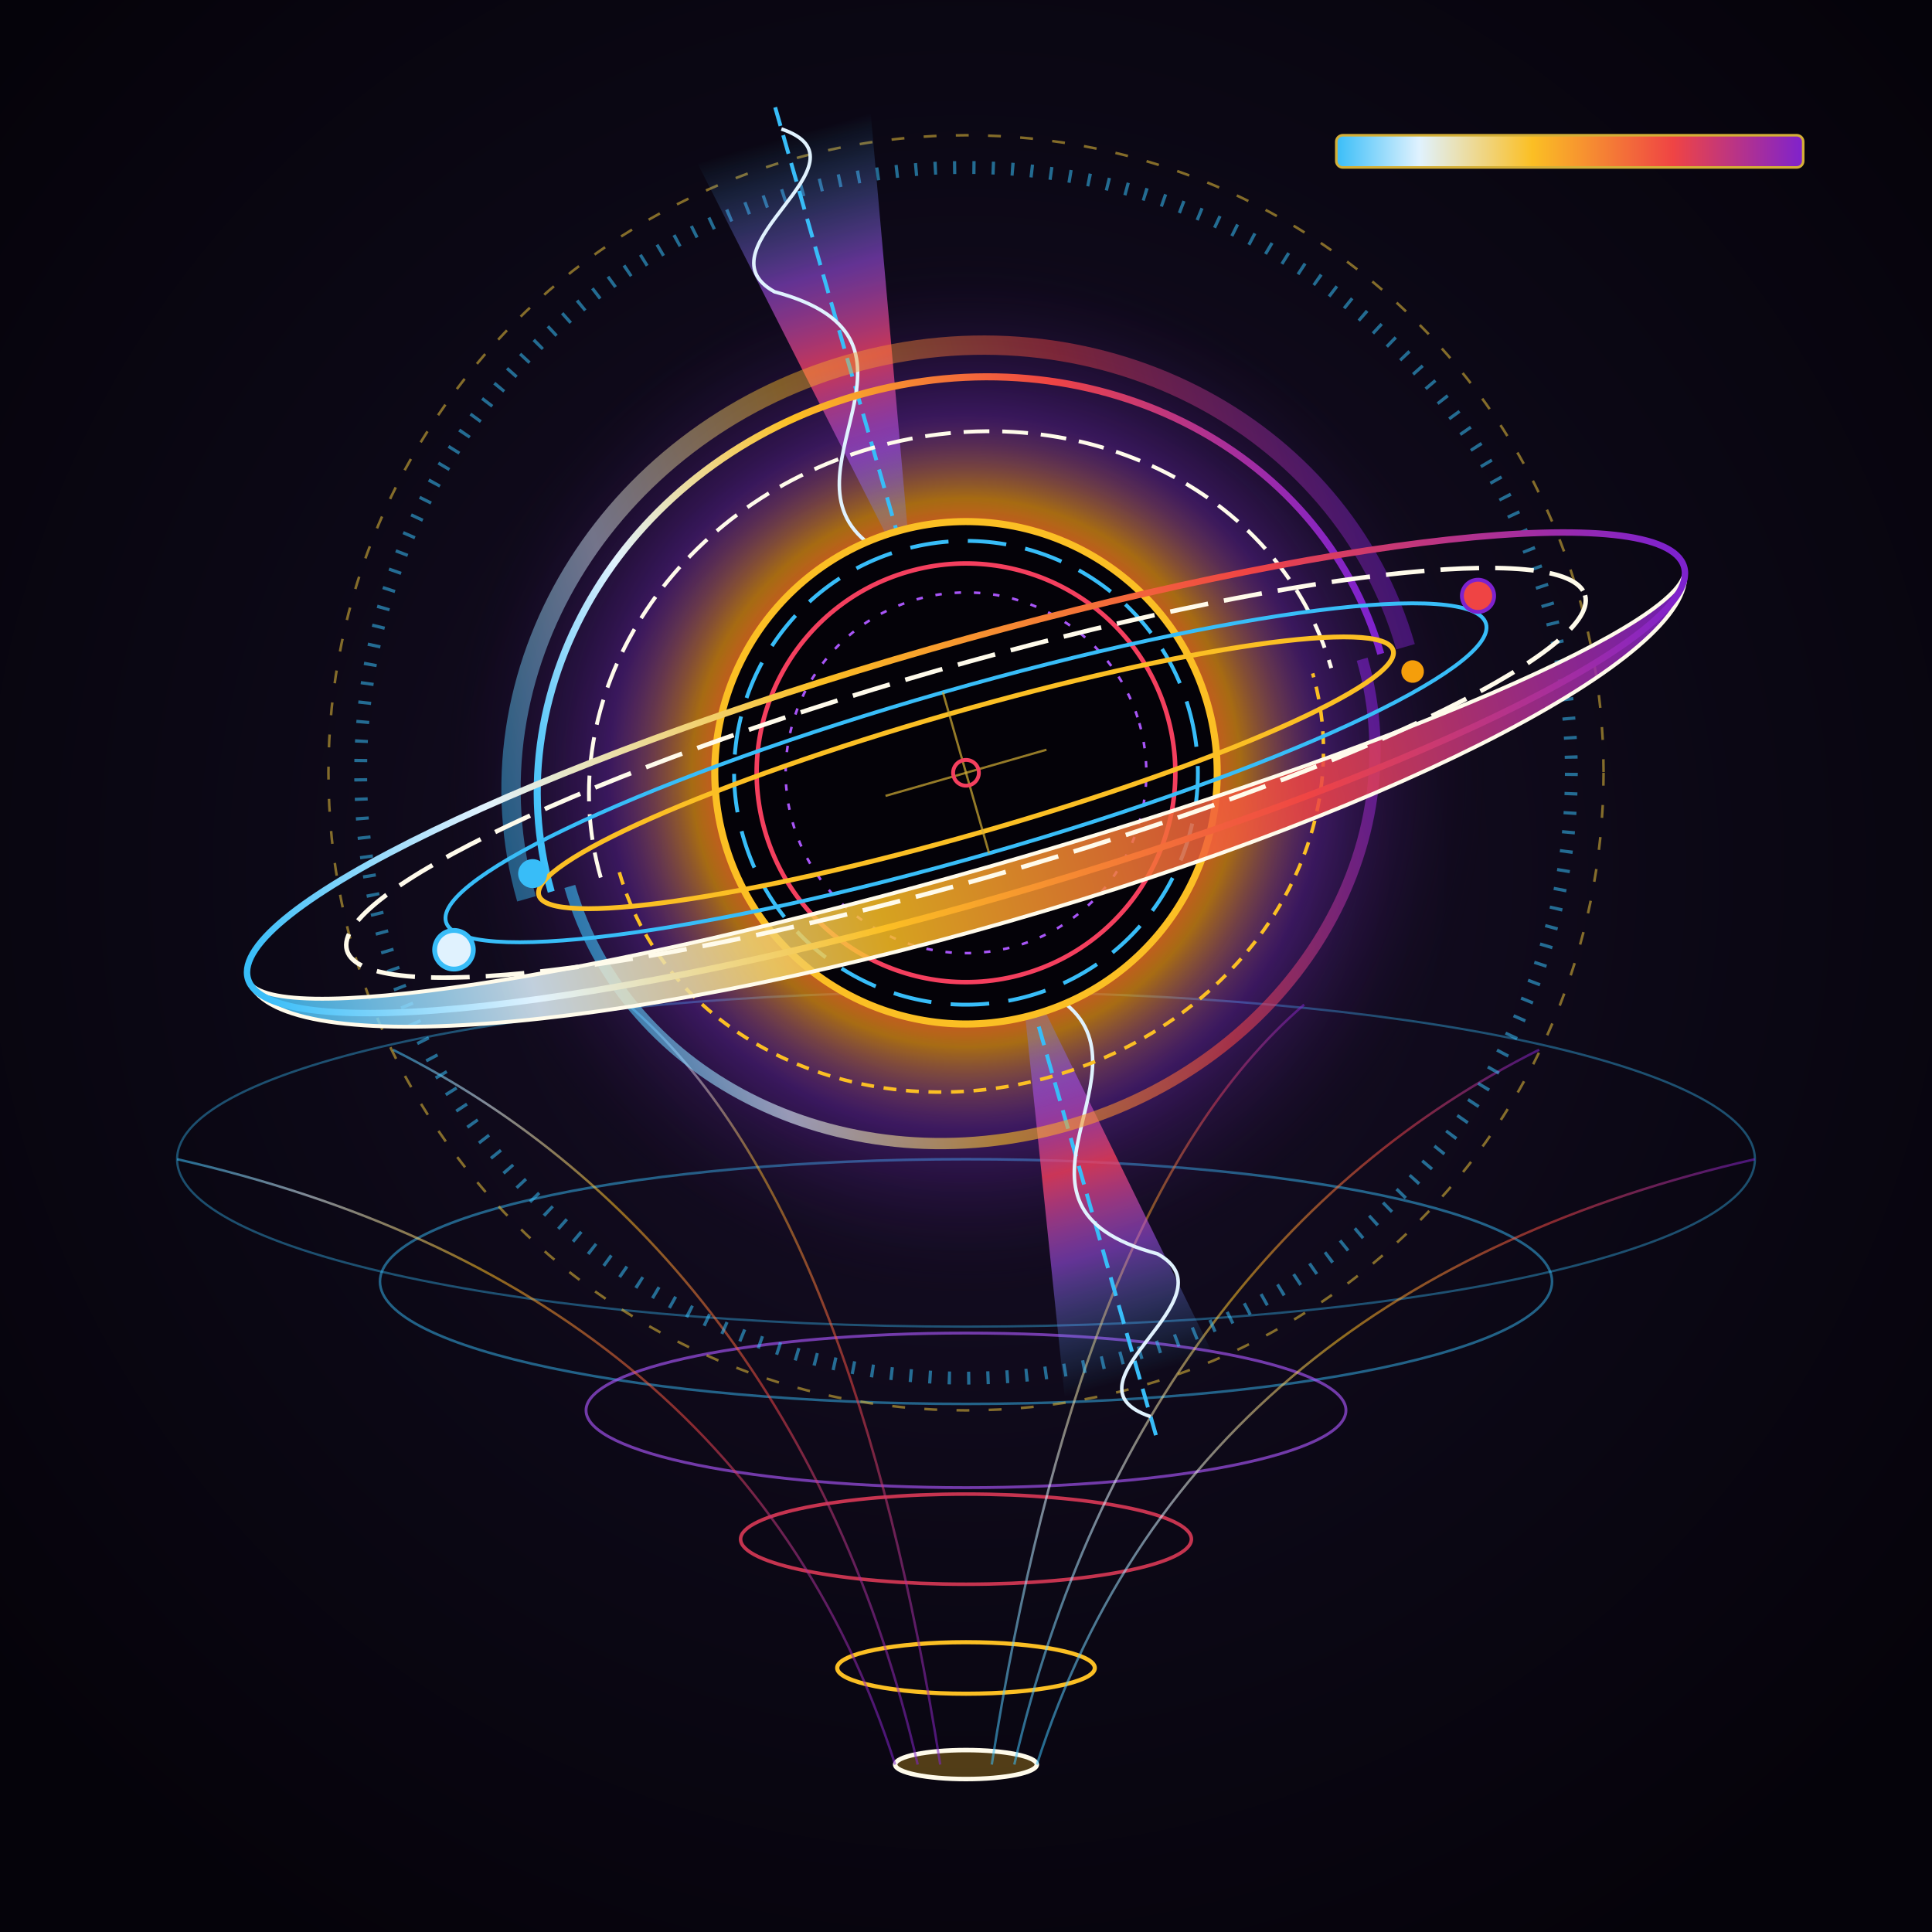
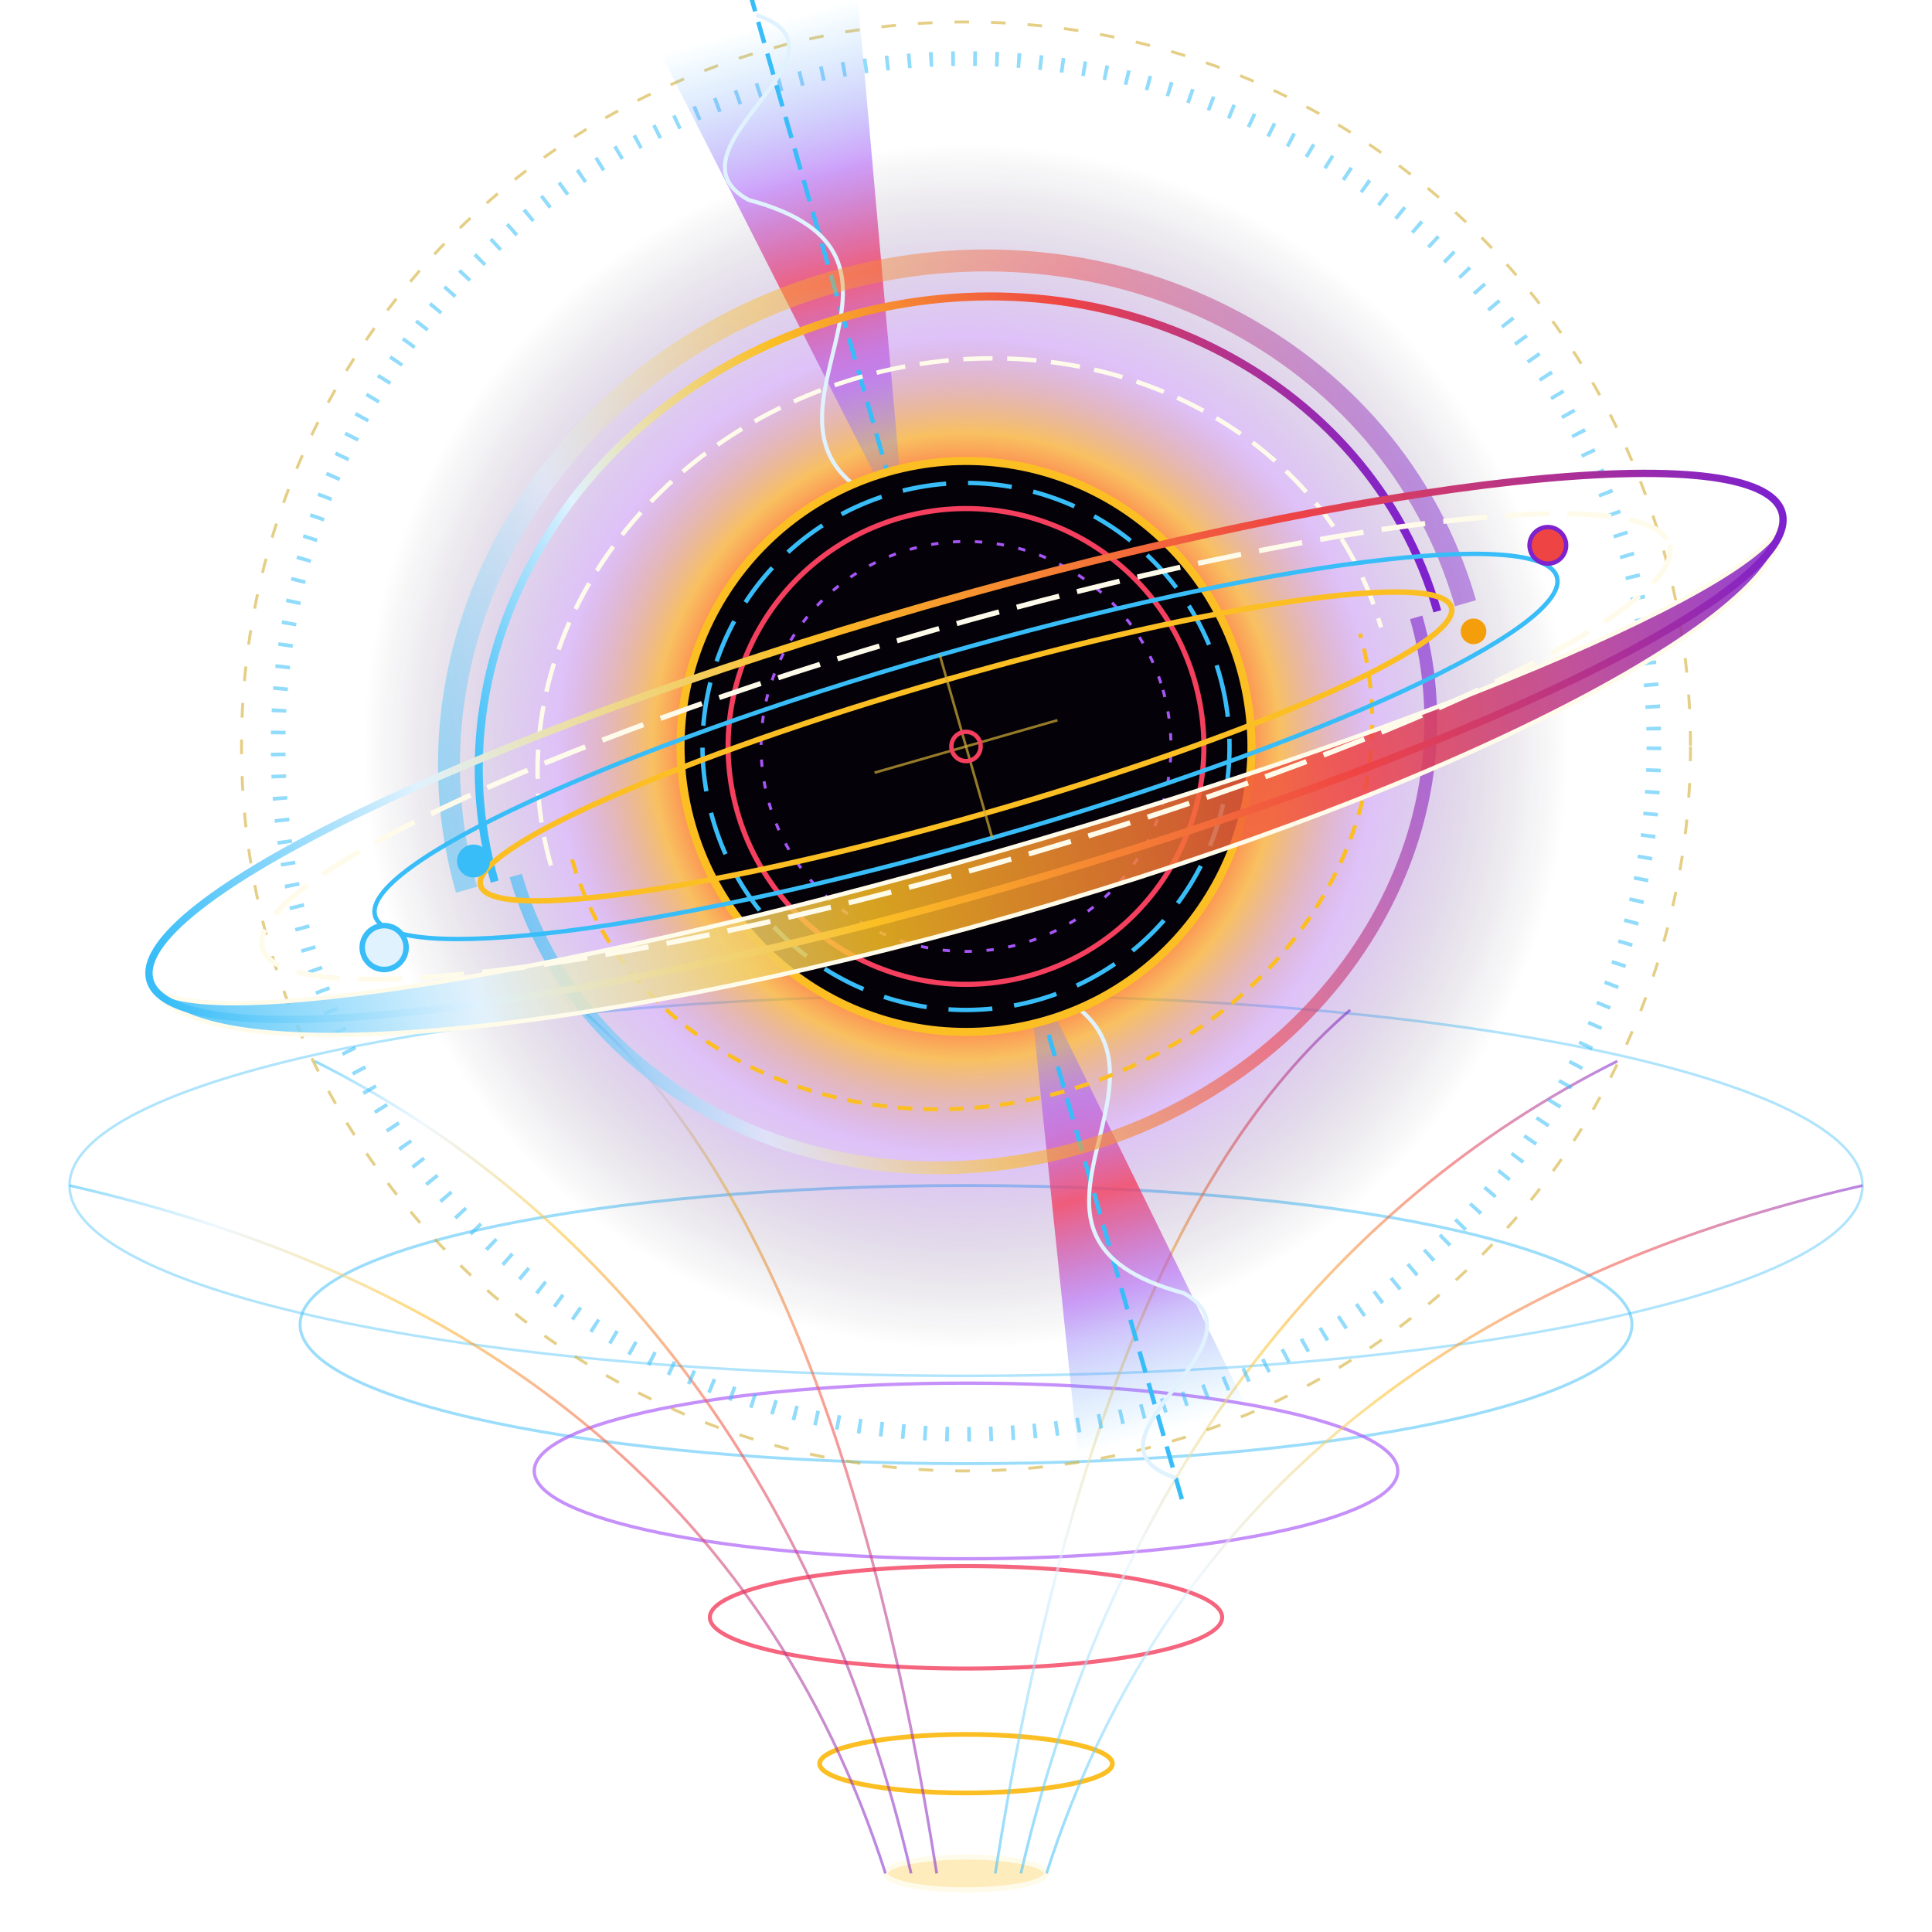
- <svg xmlns="http://www.w3.org/2000/svg" viewBox="0 0 600 600" width="100%" height="100%">
+ <svg xmlns="http://www.w3.org/2000/svg" viewBox="36 36 528 528" width="100%" height="100%">
  <defs>
    <radialGradient id="bh-void" cx="50%" cy="45%" r="65%">
      <stop offset="0%" stop-color="#1A102B" />
      <stop offset="55%" stop-color="#0C0816" />
      <stop offset="100%" stop-color="#05030A" />
    </radialGradient>
    <radialGradient id="bh-photon-glow" cx="50%" cy="50%" r="50%">
      <stop offset="36%" stop-color="#000000" stop-opacity="1" />
      <stop offset="44%" stop-color="#FF512F" stop-opacity="0.85" />
      <stop offset="52%" stop-color="#F59E0B" stop-opacity="0.65" />
      <stop offset="68%" stop-color="#9333EA" stop-opacity="0.3" />
      <stop offset="100%" stop-color="#05030A" stop-opacity="0" />
    </radialGradient>
    <linearGradient id="bh-doppler-disk" x1="0%" y1="50%" x2="100%" y2="50%">
      <stop offset="0%" stop-color="#38BDF8" />
      <stop offset="18%" stop-color="#E0F2FE" />
      <stop offset="42%" stop-color="#FBBF24" />
      <stop offset="72%" stop-color="#EF4444" />
      <stop offset="100%" stop-color="#7E22CE" />
    </linearGradient>
    <linearGradient id="bh-jet" x1="50%" y1="0%" x2="50%" y2="100%">
      <stop offset="0%" stop-color="#38BDF8" stop-opacity="0" />
      <stop offset="30%" stop-color="#A855F7" stop-opacity="0.55" />
      <stop offset="50%" stop-color="#F43F5E" stop-opacity="0.8" />
      <stop offset="70%" stop-color="#A855F7" stop-opacity="0.55" />
      <stop offset="100%" stop-color="#38BDF8" stop-opacity="0" />
    </linearGradient>
  </defs>
-   <rect width="600" height="600" fill="url(#bh-void)" />
  <g fill="none">
    <ellipse cx="300" cy="360" rx="245" ry="52" stroke="#38BDF8" stroke-width="0.7" stroke-opacity="0.4" />
    <ellipse cx="300" cy="398" rx="182" ry="38" stroke="#38BDF8" stroke-width="0.8" stroke-opacity="0.5" />
    <ellipse cx="300" cy="438" rx="118" ry="24" stroke="#A855F7" stroke-width="0.9" stroke-opacity="0.65" />
    <ellipse cx="300" cy="478" rx="70" ry="14" stroke="#F43F5E" stroke-width="1.1" stroke-opacity="0.8" />
    <ellipse cx="300" cy="518" rx="40" ry="8" stroke="#FBBF24" stroke-width="1.3" />
    <ellipse cx="300" cy="548" rx="22" ry="4.5" fill="#FBBF24" fill-opacity="0.3" stroke="#FFFBEB" stroke-width="1.4" />
    <g stroke="url(#bh-doppler-disk)" stroke-width="0.75" stroke-opacity="0.55">
      <path d="M 55 360 C 165 385, 245 445, 278 548" />
      <path d="M 122 326 C 200 365, 260 440, 285 548" />
      <path d="M 195 312 C 245 355, 275 440, 292 548" />
      <path d="M 545 360 C 435 385, 355 445, 322 548" />
      <path d="M 478 326 C 400 365, 340 440, 315 548" />
      <path d="M 405 312 C 355 355, 325 440, 308 548" />
    </g>
  </g>
  <g transform="translate(300, 240)" fill="none">
    <circle cx="0" cy="0" r="198" stroke="#D4AF37" stroke-width="0.8" stroke-dasharray="4 6" stroke-opacity="0.6" />
    <circle cx="0" cy="0" r="188" stroke="#38BDF8" stroke-width="4" stroke-dasharray="1 5" stroke-opacity="0.55" />
    <circle cx="0" cy="0" r="165" fill="url(#bh-photon-glow)" />
  </g>
  <g transform="translate(300, 240) rotate(-16)">
    <polygon points="-28,-205 0,-60 28,-205" fill="url(#bh-jet)" />
    <polygon points="-24,195 0,60 24,195" fill="url(#bh-jet)" />
    <line x1="0" y1="-215" x2="0" y2="215" stroke="#38BDF8" stroke-width="1.2" stroke-dasharray="6 3" />
    <path d="M -8 -75 C -34 -105, 34 -130, -16 -160 C -36 -180, 26 -190, 0 -208" fill="none" stroke="#E0F2FE" stroke-width="1.1" />
    <path d="M 8 75 C 34 105, -34 130, 16 160 C 36 180, -26 190, 0 208" fill="none" stroke="#E0F2FE" stroke-width="1.1" />
    <path d="M -142 0 A 142 132 0 0 1 142 0" fill="none" stroke="url(#bh-doppler-disk)" stroke-width="6" stroke-opacity="0.45" />
    <path d="M -134 0 A 134 122 0 0 1 134 0" fill="none" stroke="url(#bh-doppler-disk)" stroke-width="2.2" />
    <path d="M -118 0 A 118 105 0 0 1 118 0" fill="none" stroke="#FFFBEB" stroke-width="1.2" stroke-dasharray="8 4" />
    <path d="M -128 0 A 128 114 0 0 0 128 0" fill="none" stroke="url(#bh-doppler-disk)" stroke-width="3.5" stroke-opacity="0.6" />
    <path d="M -112 0 A 112 98 0 0 0 112 0" fill="none" stroke="#FBBF24" stroke-width="1.1" stroke-dasharray="4 3" />
    <circle cx="0" cy="0" r="78" fill="#040208" stroke="#FBBF24" stroke-width="2.2" />
    <circle cx="0" cy="0" r="72" fill="none" stroke="#38BDF8" stroke-width="1.2" stroke-dasharray="12 6" />
    <circle cx="0" cy="0" r="65" fill="none" stroke="#F43F5E" stroke-width="1.4" />
    <circle cx="0" cy="0" r="56" fill="none" stroke="#A855F7" stroke-width="0.8" stroke-dasharray="2 4" />
    <path d="M -232 0 A 232 48 0 0 0 232 0 A 232 30 0 0 1 -232 0 Z" fill="url(#bh-doppler-disk)" fill-opacity="0.85" stroke="#FFFBEB" stroke-width="1.2" />
    <ellipse cx="0" cy="0" rx="232" ry="40" fill="none" stroke="url(#bh-doppler-disk)" stroke-width="2" />
    <ellipse cx="0" cy="0" rx="200" ry="33" fill="none" stroke="#FFFBEB" stroke-width="1.4" stroke-dasharray="12 5" />
    <ellipse cx="0" cy="0" rx="168" ry="26" fill="none" stroke="#38BDF8" stroke-width="1.2" />
    <ellipse cx="0" cy="0" rx="138" ry="19" fill="none" stroke="#FBBF24" stroke-width="1.5" />
    <circle cx="-168" cy="9" r="6" fill="#E0F2FE" stroke="#38BDF8" stroke-width="1.5" />
    <circle cx="-138" cy="-7" r="4.5" fill="#38BDF8" />
    <circle cx="168" cy="-9" r="5" fill="#EF4444" stroke="#7E22CE" stroke-width="1.2" />
    <circle cx="142" cy="8" r="3.5" fill="#F59E0B" />
    <line x1="-26" y1="0" x2="26" y2="0" stroke="#D4AF37" stroke-width="0.7" stroke-opacity="0.7" />
    <line x1="0" y1="-26" x2="0" y2="26" stroke="#D4AF37" stroke-width="0.7" stroke-opacity="0.7" />
    <circle cx="0" cy="0" r="4" fill="none" stroke="#F43F5E" stroke-width="1.2" />
  </g>
-   <g transform="translate(415, 42)">
-     <rect x="0" y="0" width="145" height="10" rx="2" fill="url(#bh-doppler-disk)" stroke="#D4AF37" stroke-width="0.8" />
-   </g>
-   <g font-family="monospace" font-size="10" fill="#E0F2FE" letter-spacing="1.5">
- </g>
</svg>
